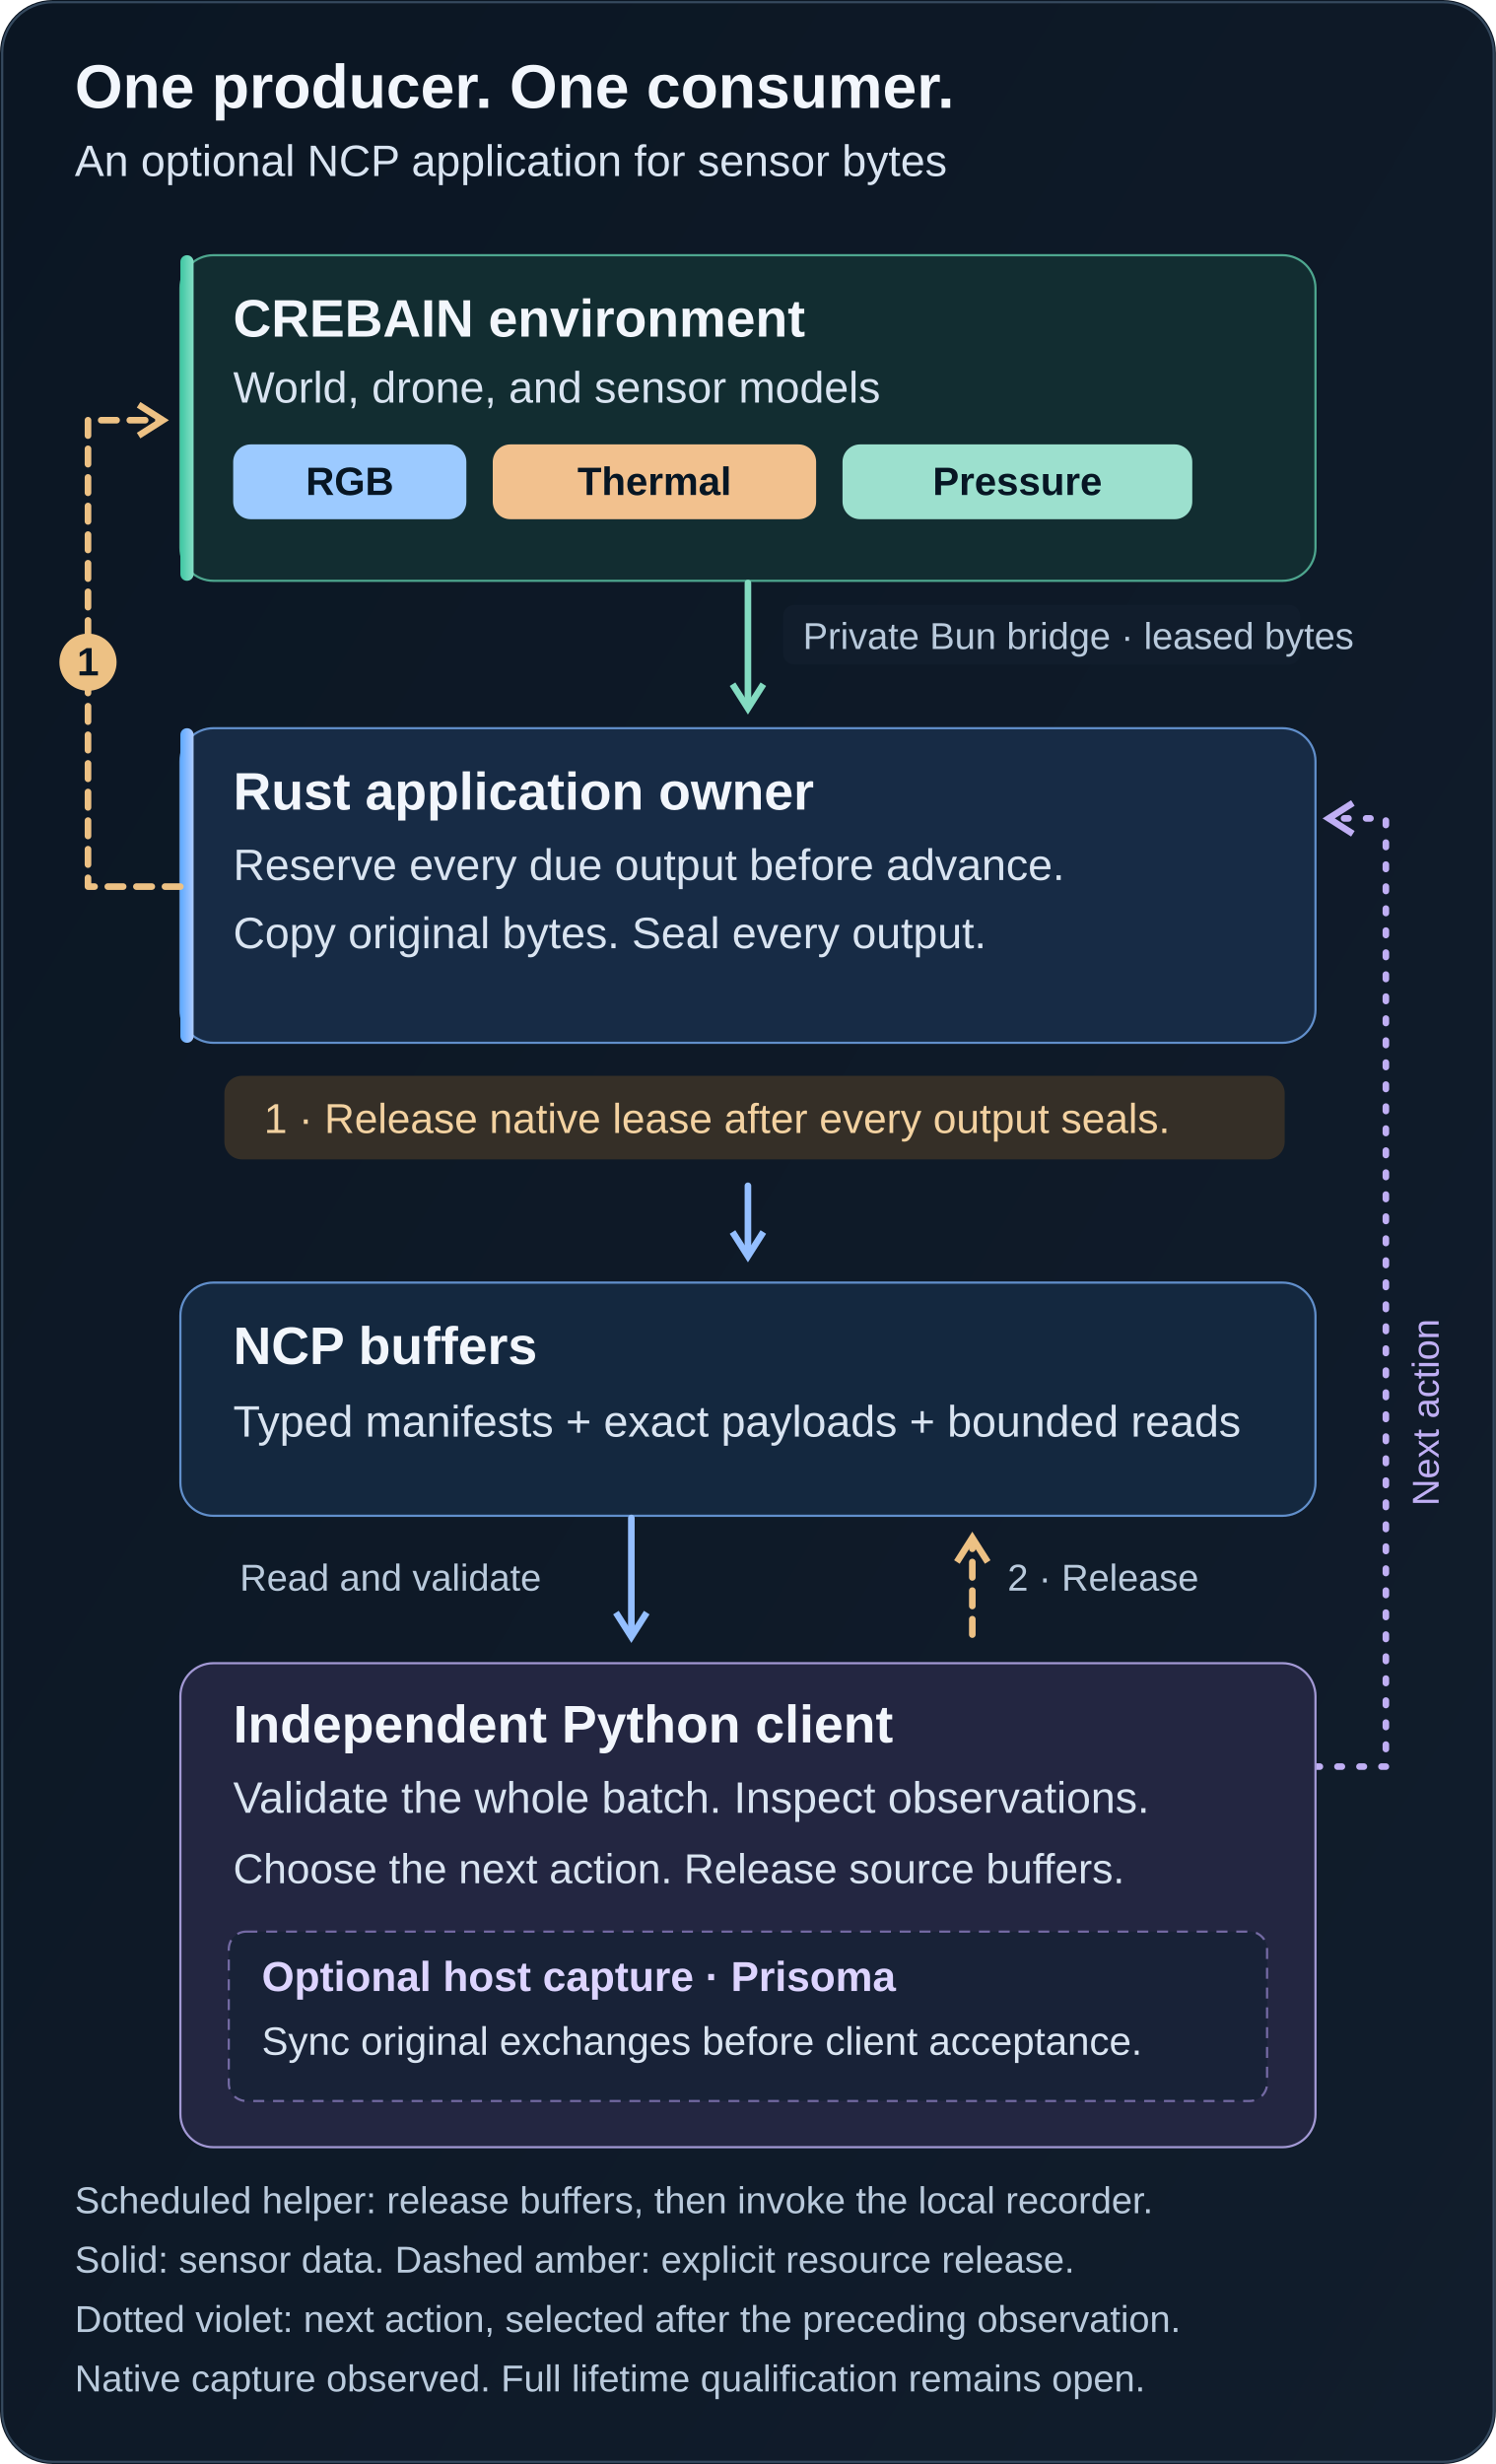
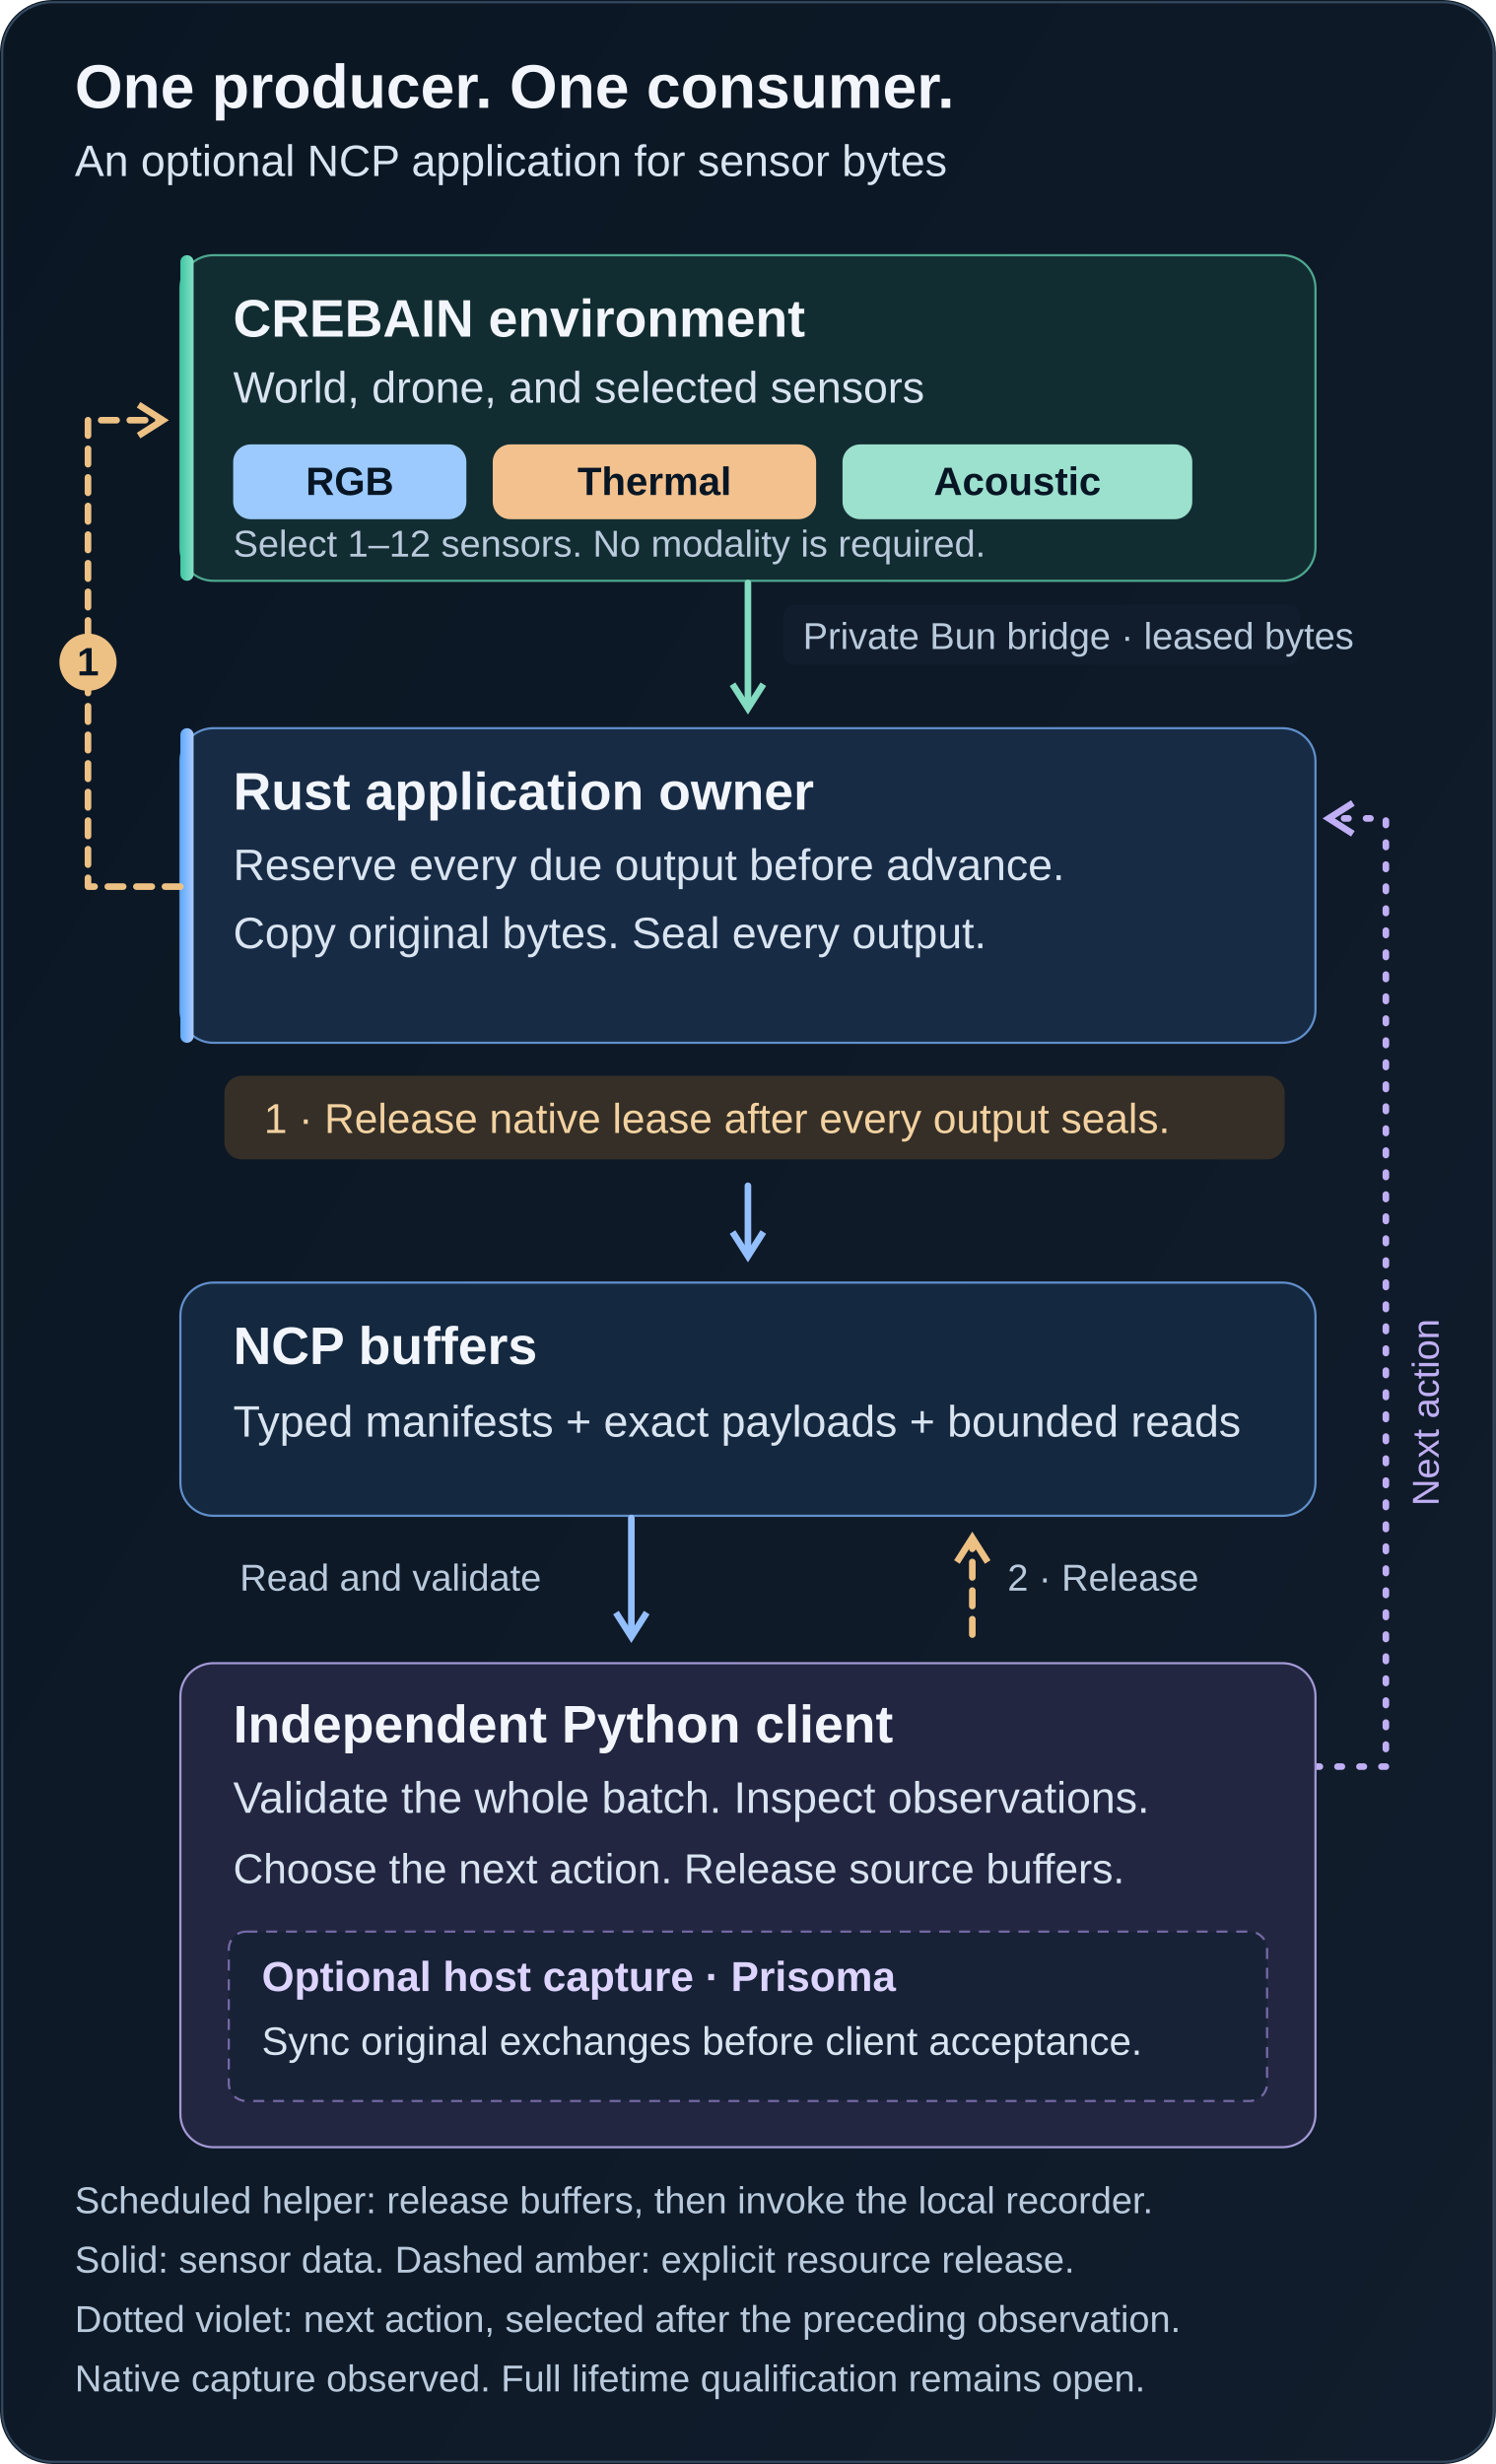
<svg xmlns="http://www.w3.org/2000/svg" width="680" height="1120" viewBox="0 0 680 1120" role="img" aria-labelledby="title desc">
  <defs>
    <linearGradient id="background" x2="1" y2="1">
      <stop stop-color="#0b1623" />
      <stop offset="1" stop-color="#111d2c" />
    </linearGradient>
    <linearGradient id="native" x2="1">
      <stop stop-color="#3fc7a3" />
      <stop offset="1" stop-color="#85dfc6" />
    </linearGradient>
    <linearGradient id="protocol" x2="1">
      <stop stop-color="#5faaff" />
      <stop offset="1" stop-color="#adcbff" />
    </linearGradient>
    <style>
      text { font-family: Arial, Helvetica, sans-serif; }
      .title { font-size: 28px; font-weight: 700; fill: #f2f6fc; }
      .name { font-size: 24px; font-weight: 700; fill: #f2f6fc; }
      .body { font-size: 20px; fill: #d9e4f1; }
      .small { font-size: 17px; fill: #b9cadc; }
      .label { font-size: 18px; font-weight: 700; fill: #071624; }
      .arrow { fill: none; stroke-linecap: round; stroke-linejoin: round; stroke-width: 3; }
    </style>
  </defs>
  <rect width="680" height="1120" rx="24" fill="url(#background)" />
  <rect x="1" y="1" width="678" height="1118" rx="23" fill="none" stroke="#35495e" />
  <text x="34" y="49" class="title">One producer. One consumer.</text>
  <text x="34" y="80" class="body">An optional NCP application for sensor bytes</text>
  <rect x="82" y="116" width="516" height="148" rx="15" fill="#122d31" stroke="#4ea78f" />
  <rect x="82" y="116" width="6" height="148" rx="3" fill="url(#native)" />
  <text x="106" y="153" class="name">CREBAIN environment</text>
-   <text x="106" y="183" class="body">World, drone, and sensor models</text>
+   <text x="106" y="183" class="body">World, drone, and selected sensors</text>
  <rect x="106" y="202" width="106" height="34" rx="8" fill="#9ccaff" />
  <text x="159" y="225" text-anchor="middle" class="label">RGB</text>
  <rect x="224" y="202" width="147" height="34" rx="8" fill="#f2c18e" />
  <text x="297.5" y="225" text-anchor="middle" class="label">Thermal</text>
  <rect x="383" y="202" width="159" height="34" rx="8" fill="#9ce0ce" />
-   <text x="462.5" y="225" text-anchor="middle" class="label">Pressure</text>
+   <text x="462.5" y="225" text-anchor="middle" class="label">Acoustic</text>
+   <text x="106" y="253" class="small">Select 1–12 sensors. No modality is required.</text>
  <path d="M340 265V320" class="arrow" stroke="#83dbc1" />
  <path d="m333 311 7 11 7-11" fill="none" stroke="#83dbc1" stroke-width="3" />
  <rect x="356" y="275" width="235" height="27" rx="5" fill="#111d2c" />
  <text x="365" y="295" class="small">Private Bun bridge · leased bytes</text>
  <rect x="82" y="331" width="516" height="143" rx="15" fill="#172b45" stroke="#618fcb" />
  <rect x="82" y="331" width="6" height="143" rx="3" fill="url(#protocol)" />
  <text x="106" y="368" class="name">Rust application owner</text>
  <text x="106" y="400" class="body">Reserve every due output before advance.</text>
  <text x="106" y="431" class="body">Copy original bytes. Seal every output.</text>
  <path d="M82 403H40V191H72" class="arrow" stroke="#edc184" stroke-dasharray="7 6" />
  <path d="m63 184 11 7-11 7" fill="none" stroke="#edc184" stroke-width="3" />
  <circle cx="40" cy="301" r="13" fill="#edc184" />
  <text x="40" y="307" text-anchor="middle" class="label">1</text>
  <rect x="102" y="489" width="482" height="38" rx="8" fill="#352f27" />
  <text x="120" y="515" font-size="19" fill="#f3d2a1">1 · Release native lease after every output seals.</text>
  <path d="M340 539V569" class="arrow" stroke="#94bfff" />
  <path d="m333 560 7 11 7-11" fill="none" stroke="#94bfff" stroke-width="3" />
  <rect x="82" y="583" width="516" height="106" rx="15" fill="#14283f" stroke="#618fcb" />
  <text x="106" y="620" class="name">NCP buffers</text>
  <text x="106" y="653" class="body">Typed manifests + exact payloads + bounded reads</text>
  <path d="M287 690V742" class="arrow" stroke="#94bfff" />
  <path d="m280 733 7 11 7-11" fill="none" stroke="#94bfff" stroke-width="3" />
  <text x="109" y="723" class="small">Read and validate</text>
  <path d="M442 743V701" class="arrow" stroke="#edc184" stroke-dasharray="7 6" />
  <path d="m435 710 7-11 7 11" fill="none" stroke="#edc184" stroke-width="3" />
  <text x="458" y="723" class="small">2 · Release</text>
  <path d="M598 803H630V372H608" class="arrow" stroke="#c0aff4" stroke-dasharray="2 8" />
  <path d="m615 365-11 7 11 7" fill="none" stroke="#c0aff4" stroke-width="3" />
  <text x="654" y="642" transform="rotate(-90 654 642)" text-anchor="middle" class="small" style="fill:#c0aff4">Next action</text>
  <rect x="82" y="756" width="516" height="220" rx="15" fill="#232641" stroke="#a399d5" />
  <text x="106" y="792" class="name">Independent Python client</text>
  <text x="106" y="824" class="body">Validate the whole batch. Inspect observations.</text>
  <text x="106" y="856" font-size="19" fill="#d9e4f1">Choose the next action. Release source buffers.</text>
  <rect x="104" y="878" width="472" height="77" rx="8" fill="#182237" stroke="#746aa4" stroke-dasharray="5 4" />
  <text x="119" y="905" font-size="19" font-weight="700" fill="#ddd4ff">Optional host capture · Prisoma</text>
  <text x="119" y="934" font-size="18" fill="#d9e4f1">Sync original exchanges before client acceptance.</text>
  <text x="34" y="1006" class="small">Scheduled helper: release buffers, then invoke the local recorder.</text>
  <text x="34" y="1033" class="small">Solid: sensor data. Dashed amber: explicit resource release.</text>
  <text x="34" y="1060" class="small">Dotted violet: next action, selected after the preceding observation.</text>
  <text x="34" y="1087" class="small">Native capture observed. Full lifetime qualification remains open.</text>
</svg>
